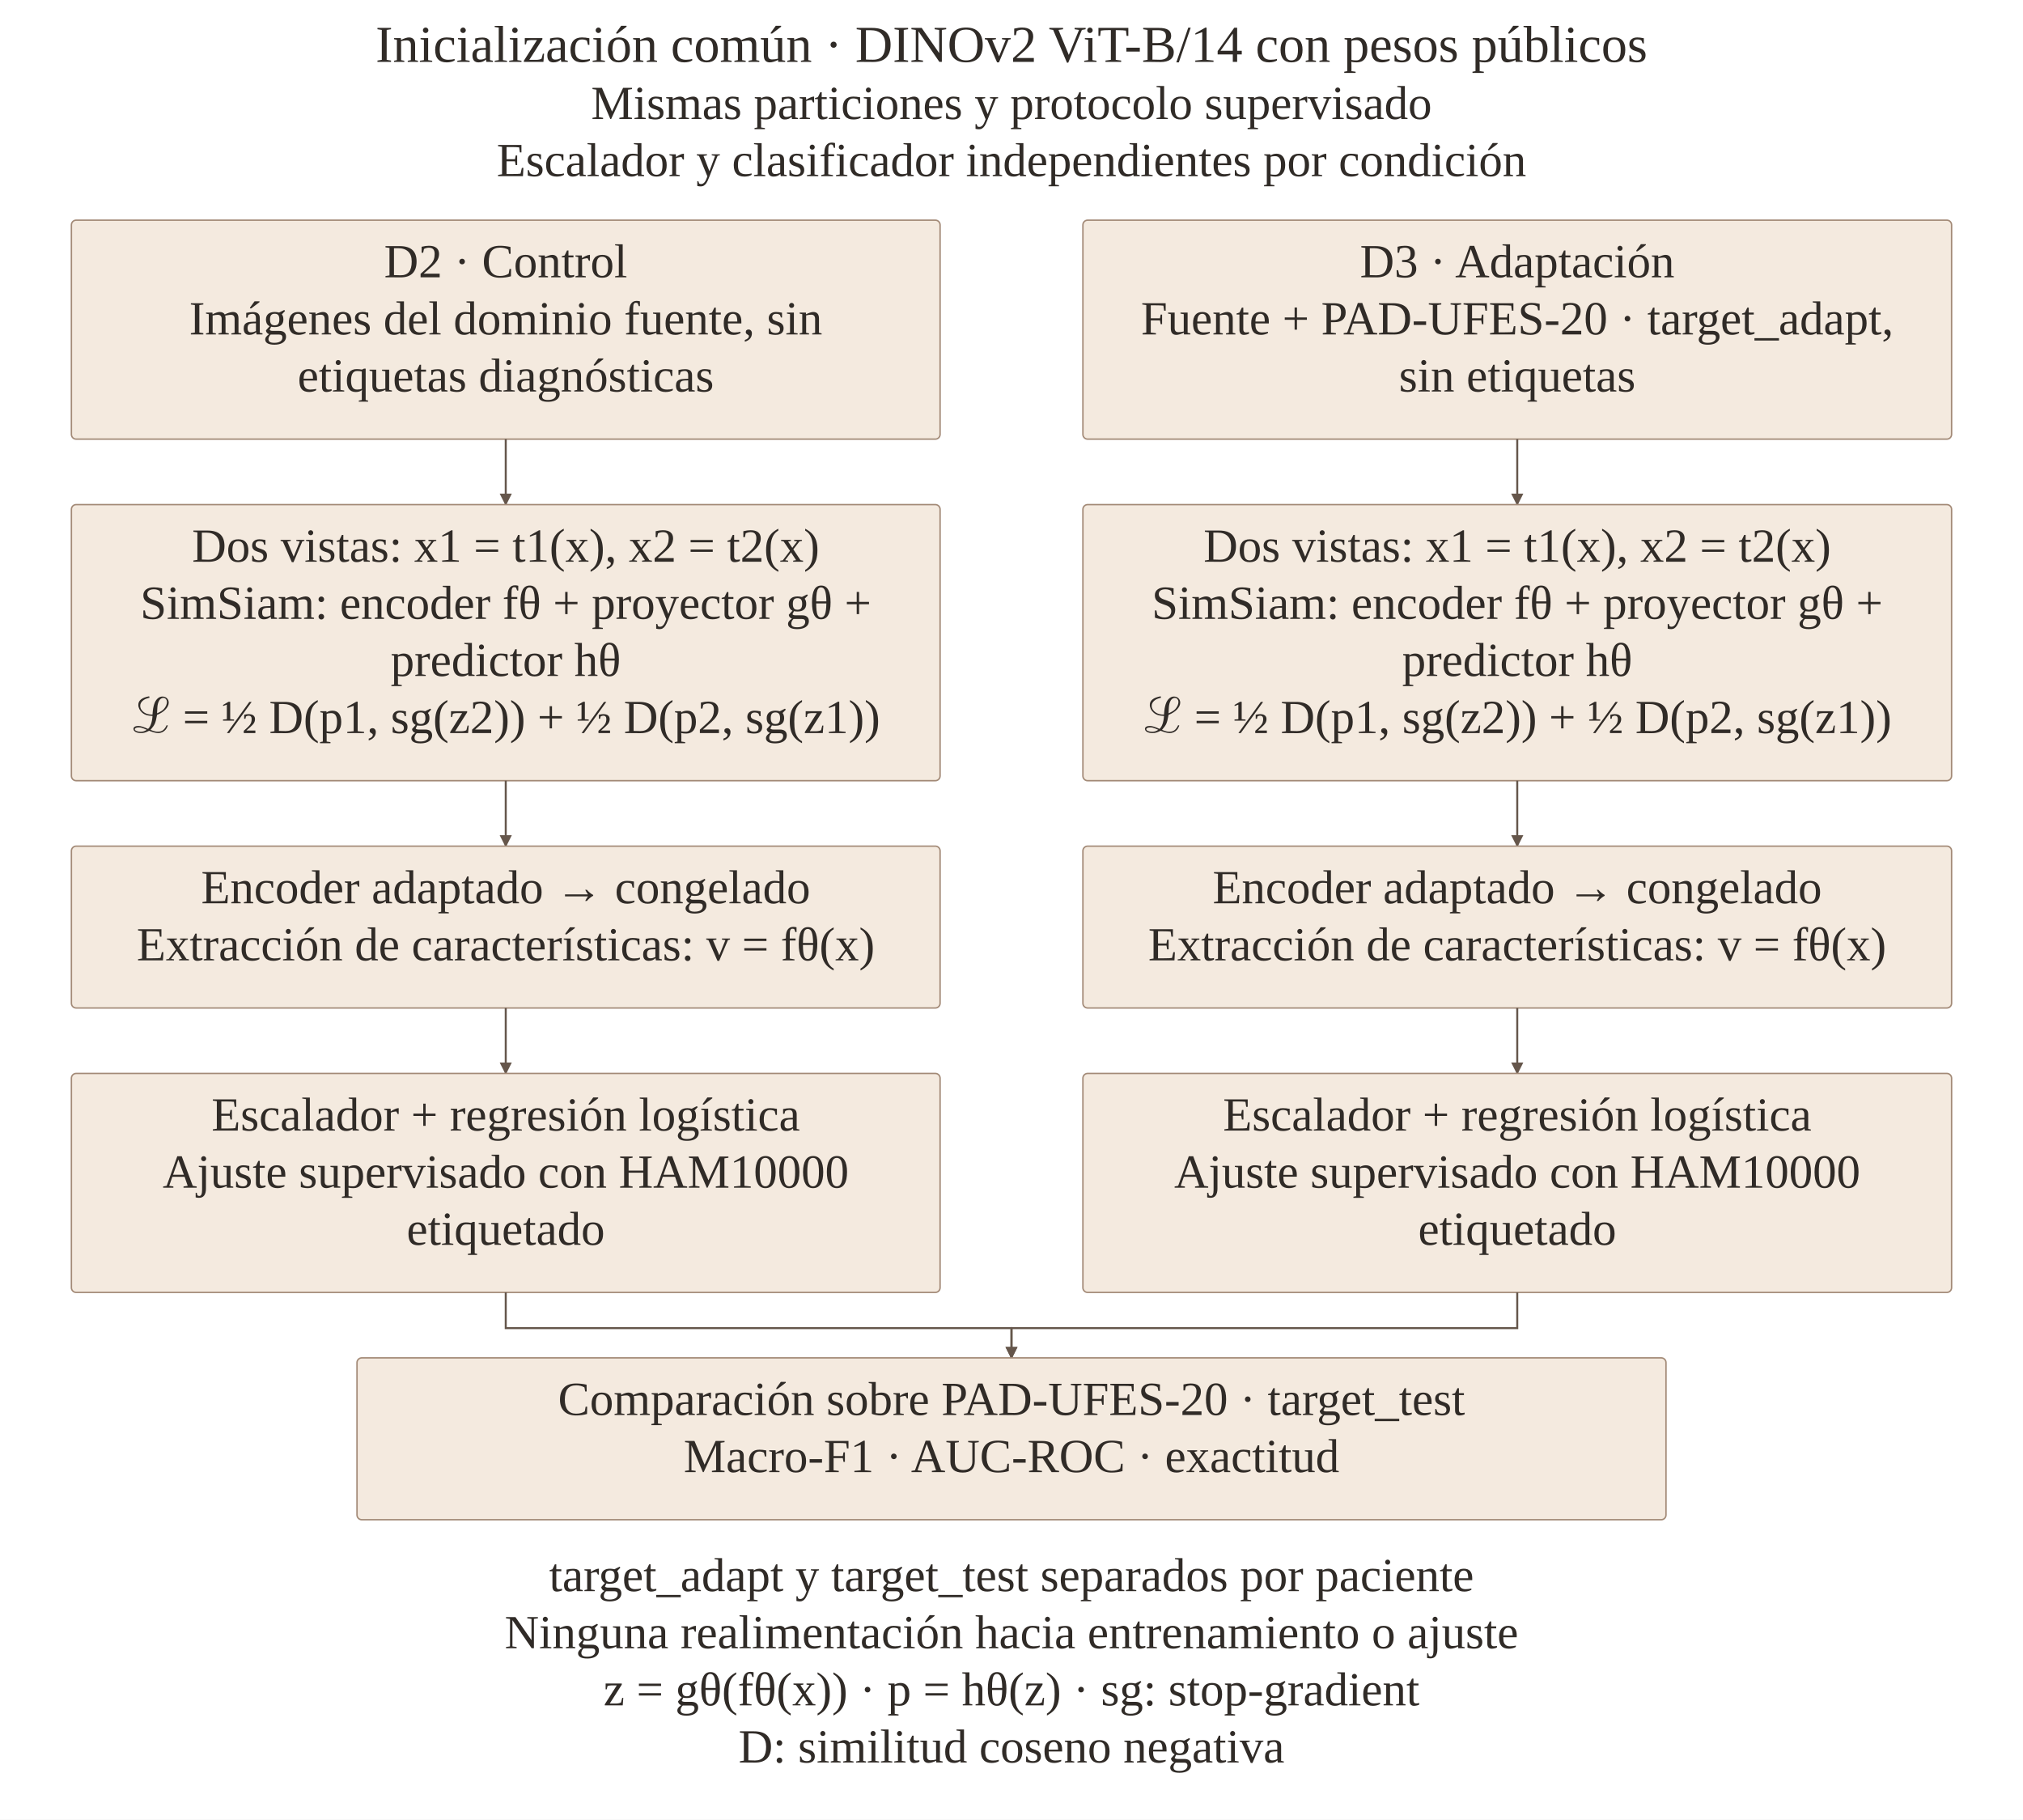
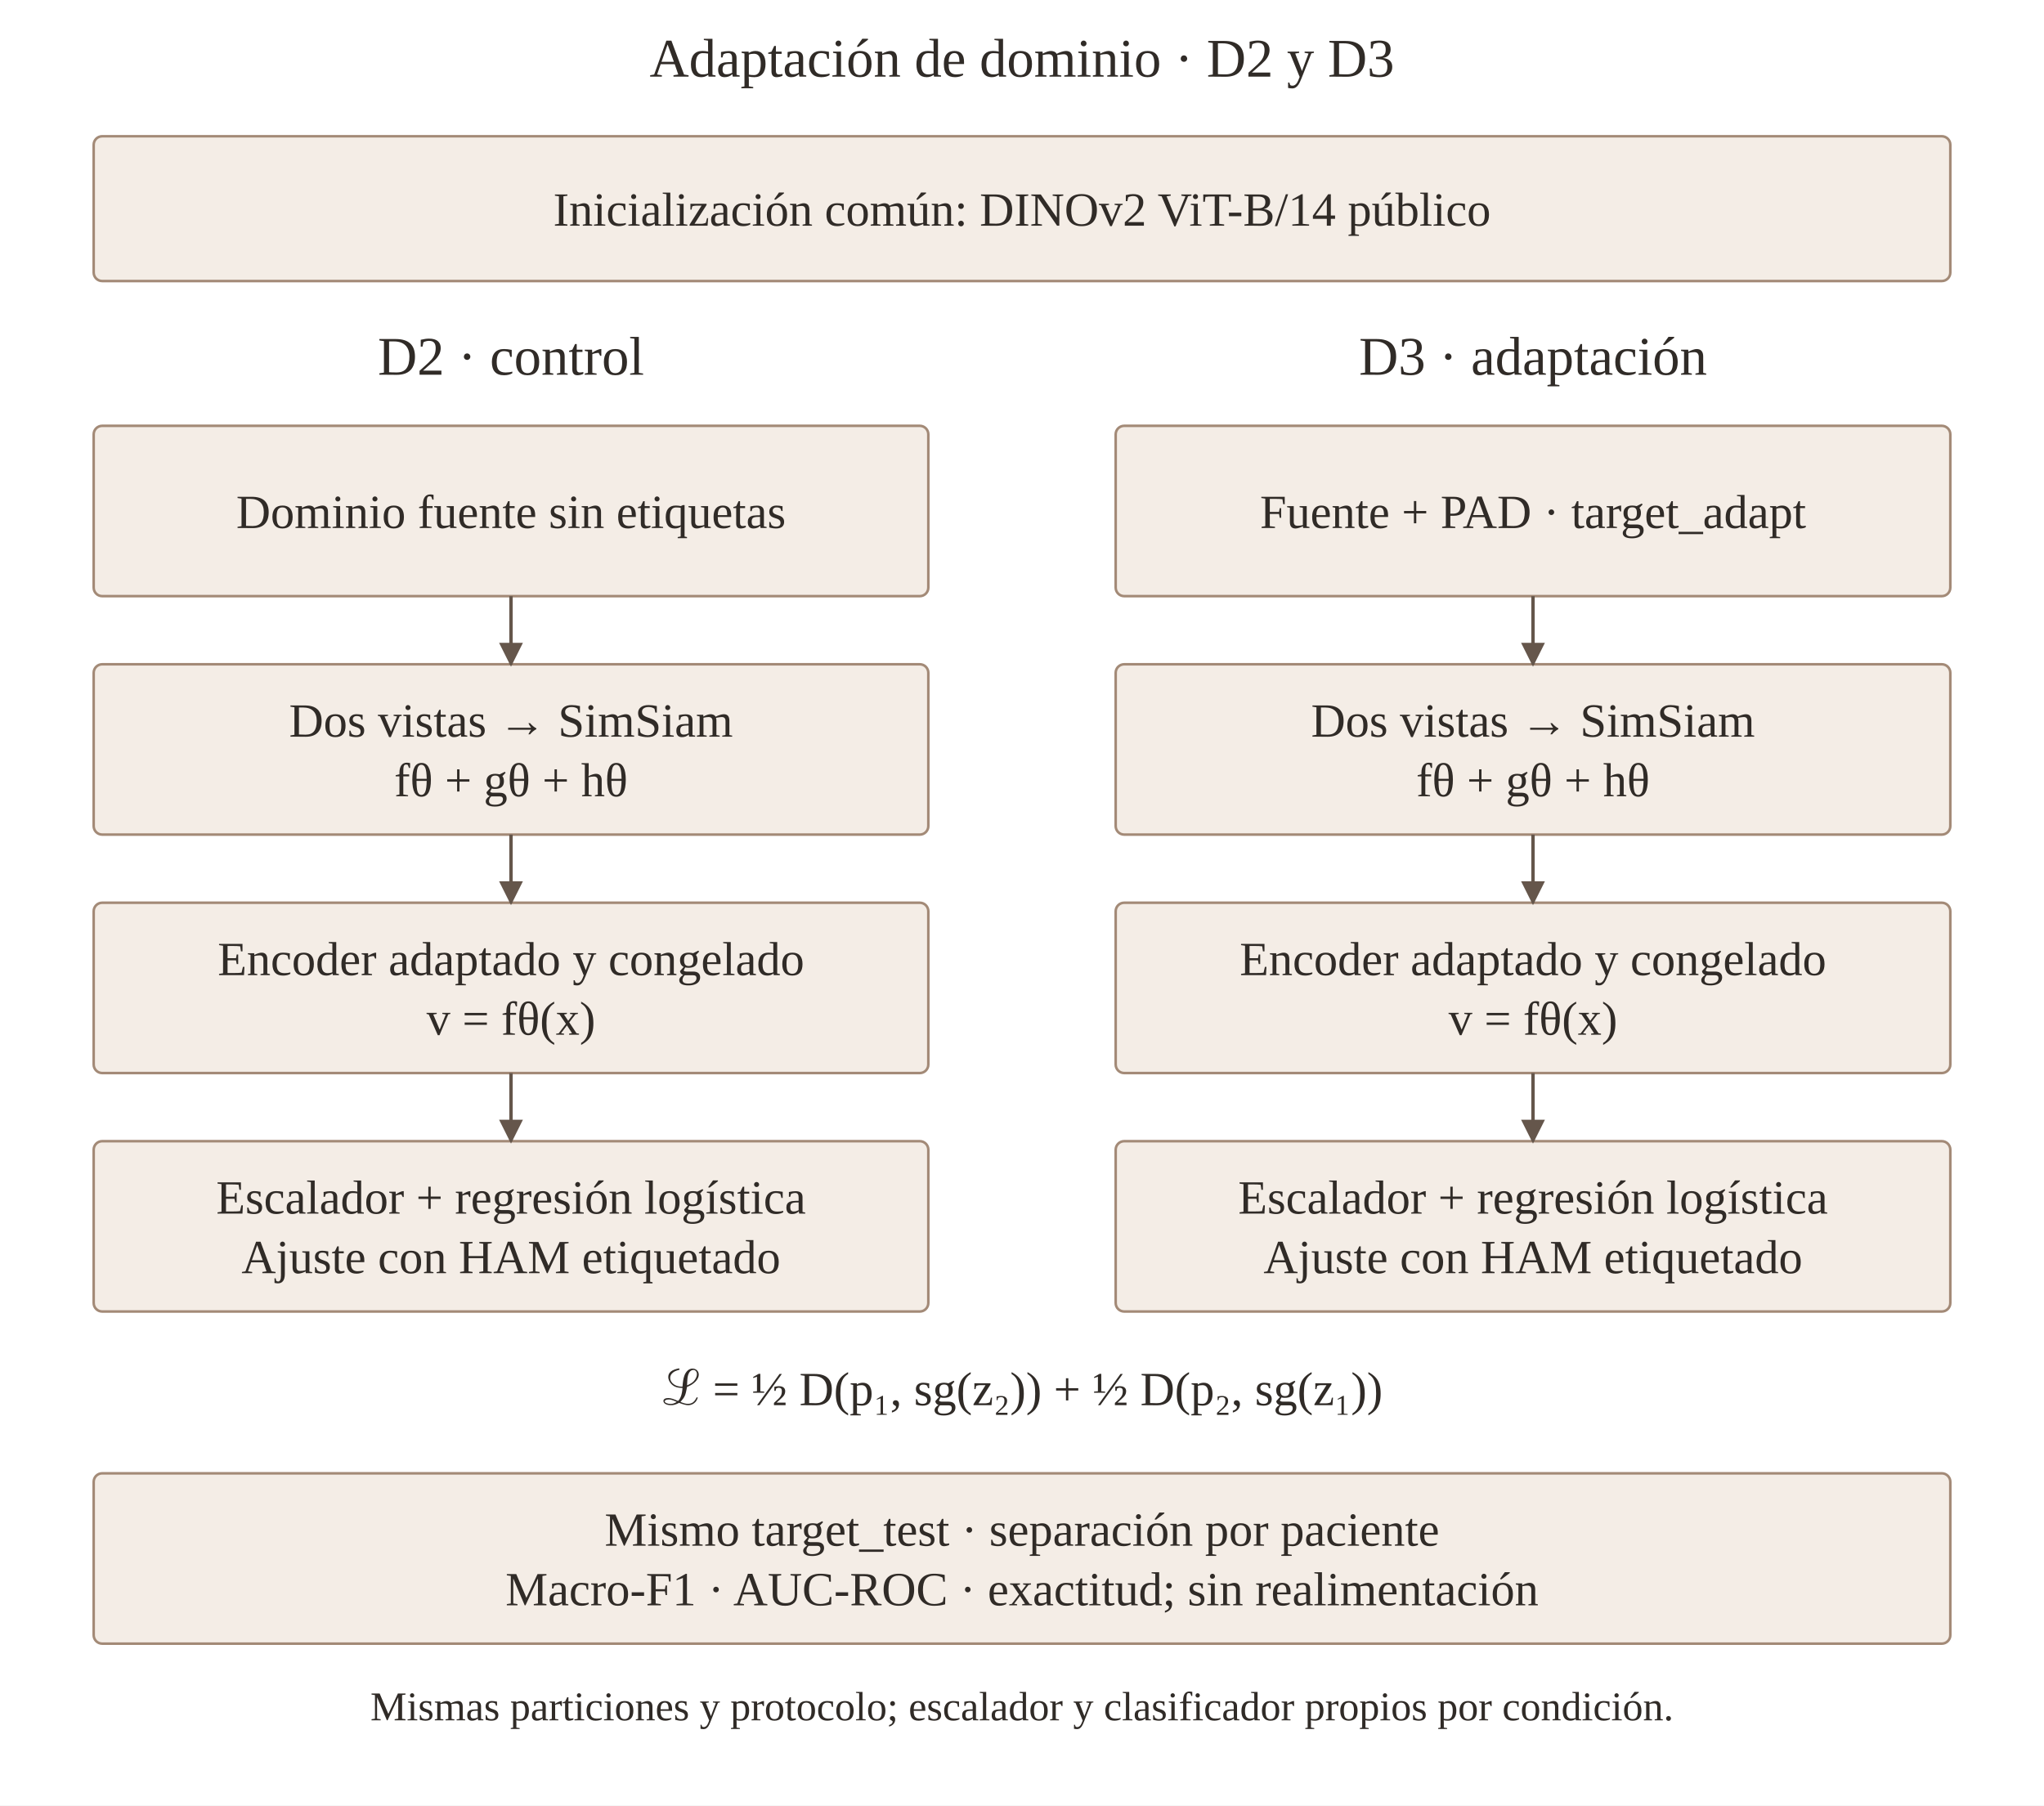
- <svg xmlns="http://www.w3.org/2000/svg" width="1700" height="1529" viewBox="0 0 1700 1529">
+ <svg xmlns="http://www.w3.org/2000/svg" width="1200" height="1060" viewBox="0 0 1200 1060">
  <defs>
-     <marker id="a" viewBox="0 0 10 10" refX="9" refY="5" markerWidth="6" markerHeight="6" orient="auto">
+     <marker id="arr" viewBox="0 0 10 10" refX="9" refY="5" markerWidth="7" markerHeight="7" orient="auto">
      <path d="M0 0L10 5L0 10" fill="#65564b" />
    </marker>
  </defs>
-   <rect width="1700" height="1529" fill="white" />
-   <style>text{font-family:"Times New Roman","Nimbus Roman",serif;fill:#302b27;font-weight:400}.e{fill:none;stroke:#65564b;stroke-width:1.7;marker-end:url(#a)}</style>
-   <text x="850" y="52" font-size="43.59" text-anchor="middle">Inicialización común · DINOv2 ViT-B/14 con pesos públicos</text>
-   <text x="850" y="100" font-size="40" text-anchor="middle">Mismas particiones y protocolo supervisado</text>
-   <text x="850" y="148" font-size="40" text-anchor="middle">Escalador y clasificador independientes por condición</text>
-   <rect x="60" y="185" width="730" height="184" rx="4" fill="#f4eadf" stroke="#a38a77" stroke-width="1.2" />
-   <text x="425.0" y="233" font-size="40" text-anchor="middle">D2 · Control</text>
-   <text x="425.0" y="281" font-size="40" text-anchor="middle">Imágenes del dominio fuente, sin</text>
-   <text x="425.0" y="329" font-size="40" text-anchor="middle">etiquetas diagnósticas</text>
-   <rect x="910" y="185" width="730" height="184" rx="4" fill="#f4eadf" stroke="#a38a77" stroke-width="1.2" />
-   <text x="1275.0" y="233" font-size="40" text-anchor="middle">D3 · Adaptación</text>
-   <text x="1275.0" y="281" font-size="40" text-anchor="middle">Fuente + PAD-UFES-20 · target_adapt,</text>
-   <text x="1275.0" y="329" font-size="40" text-anchor="middle">sin etiquetas</text>
-   <path d="M425 369 V424" class="e" />
-   <path d="M1275 369 V424" class="e" />
-   <rect x="60" y="424" width="730" height="232" rx="4" fill="#f4eadf" stroke="#a38a77" stroke-width="1.2" />
-   <text x="425.0" y="472" font-size="40" text-anchor="middle">Dos vistas: x1 = t1(x), x2 = t2(x)</text>
-   <text x="425.0" y="520" font-size="40" text-anchor="middle">SimSiam: encoder fθ + proyector gθ +</text>
-   <text x="425.0" y="568" font-size="40" text-anchor="middle">predictor hθ</text>
-   <text x="425.0" y="616" font-size="40" text-anchor="middle">ℒ = ½ D(p1, sg(z2)) + ½ D(p2, sg(z1))</text>
-   <rect x="910" y="424" width="730" height="232" rx="4" fill="#f4eadf" stroke="#a38a77" stroke-width="1.2" />
-   <text x="1275.0" y="472" font-size="40" text-anchor="middle">Dos vistas: x1 = t1(x), x2 = t2(x)</text>
-   <text x="1275.0" y="520" font-size="40" text-anchor="middle">SimSiam: encoder fθ + proyector gθ +</text>
-   <text x="1275.0" y="568" font-size="40" text-anchor="middle">predictor hθ</text>
-   <text x="1275.0" y="616" font-size="40" text-anchor="middle">ℒ = ½ D(p1, sg(z2)) + ½ D(p2, sg(z1))</text>
-   <path d="M425 656 V711" class="e" />
-   <path d="M1275 656 V711" class="e" />
-   <rect x="60" y="711" width="730" height="136" rx="4" fill="#f4eadf" stroke="#a38a77" stroke-width="1.2" />
-   <text x="425.0" y="759" font-size="40" text-anchor="middle">Encoder adaptado → congelado</text>
-   <text x="425.0" y="807" font-size="40" text-anchor="middle">Extracción de características: v = fθ(x)</text>
-   <rect x="910" y="711" width="730" height="136" rx="4" fill="#f4eadf" stroke="#a38a77" stroke-width="1.2" />
-   <text x="1275.0" y="759" font-size="40" text-anchor="middle">Encoder adaptado → congelado</text>
-   <text x="1275.0" y="807" font-size="40" text-anchor="middle">Extracción de características: v = fθ(x)</text>
-   <path d="M425 847 V902" class="e" />
-   <path d="M1275 847 V902" class="e" />
-   <rect x="60" y="902" width="730" height="184" rx="4" fill="#f4eadf" stroke="#a38a77" stroke-width="1.2" />
-   <text x="425.0" y="950" font-size="40" text-anchor="middle">Escalador + regresión logística</text>
-   <text x="425.0" y="998" font-size="40" text-anchor="middle">Ajuste supervisado con HAM10000</text>
-   <text x="425.0" y="1046" font-size="40" text-anchor="middle">etiquetado</text>
-   <rect x="910" y="902" width="730" height="184" rx="4" fill="#f4eadf" stroke="#a38a77" stroke-width="1.2" />
-   <text x="1275.0" y="950" font-size="40" text-anchor="middle">Escalador + regresión logística</text>
-   <text x="1275.0" y="998" font-size="40" text-anchor="middle">Ajuste supervisado con HAM10000</text>
-   <text x="1275.0" y="1046" font-size="40" text-anchor="middle">etiquetado</text>
-   <path d="M425 1086 V1116 H850 V1141" class="e" />
-   <path d="M1275 1086 V1116 H850 V1141" class="e" />
-   <rect x="300" y="1141" width="1100" height="136" rx="4" fill="#f4eadf" stroke="#a38a77" stroke-width="1.2" />
-   <text x="850.0" y="1189" font-size="40" text-anchor="middle">Comparación sobre PAD-UFES-20 · target_test</text>
-   <text x="850.0" y="1237" font-size="40" text-anchor="middle">Macro-F1 · AUC-ROC · exactitud</text>
-   <text x="850" y="1337" font-size="40" text-anchor="middle">target_adapt y target_test separados por paciente</text>
-   <text x="850" y="1385" font-size="40" text-anchor="middle">Ninguna realimentación hacia entrenamiento o ajuste</text>
-   <text x="850" y="1433" font-size="40" text-anchor="middle">z = gθ(fθ(x)) · p = hθ(z) · sg: stop-gradient</text>
-   <text x="850" y="1481" font-size="40" text-anchor="middle">D: similitud coseno negativa</text>
+   <rect width="1200" height="1060" fill="white" />
+   <style>text{font-family:"Times New Roman","Nimbus Roman",serif;font-weight:400;fill:#302b27}.arrow{fill:none;stroke:#65564b;stroke-width:2;marker-end:url(#arr)}</style>
+   <text x="600" y="45" font-size="32" text-anchor="middle">Adaptación de dominio · D2 y D3</text>
+   <rect x="55" y="80" width="1090" height="85" rx="5" fill="#f4ede6" stroke="#a38a77" stroke-width="1.5" />
+   <text x="600.0" y="132.5" font-size="28" text-anchor="middle">Inicialización común: DINOv2 ViT-B/14 público</text>
+   <text x="300" y="220" font-size="32" text-anchor="middle">D2 · control</text>
+   <rect x="55" y="250" width="490" height="100" rx="5" fill="#f4ede6" stroke="#a38a77" stroke-width="1.5" />
+   <text x="300.0" y="310.0" font-size="28" text-anchor="middle">Dominio fuente sin etiquetas</text>
+   <rect x="55" y="390" width="490" height="100" rx="5" fill="#f4ede6" stroke="#a38a77" stroke-width="1.5" />
+   <text x="300.0" y="432.5" font-size="28" text-anchor="middle">Dos vistas → SimSiam</text>
+   <text x="300.0" y="467.5" font-size="28" text-anchor="middle">fθ + gθ + hθ</text>
+   <rect x="55" y="530" width="490" height="100" rx="5" fill="#f4ede6" stroke="#a38a77" stroke-width="1.5" />
+   <text x="300.0" y="572.5" font-size="28" text-anchor="middle">Encoder adaptado y congelado</text>
+   <text x="300.0" y="607.5" font-size="28" text-anchor="middle">v = fθ(x)</text>
+   <rect x="55" y="670" width="490" height="100" rx="5" fill="#f4ede6" stroke="#a38a77" stroke-width="1.5" />
+   <text x="300.0" y="712.5" font-size="28" text-anchor="middle">Escalador + regresión logística</text>
+   <text x="300.0" y="747.5" font-size="28" text-anchor="middle">Ajuste con HAM etiquetado</text>
+   <path d="M300 350 V390" class="arrow" />
+   <path d="M300 490 V530" class="arrow" />
+   <path d="M300 630 V670" class="arrow" />
+   <text x="900" y="220" font-size="32" text-anchor="middle">D3 · adaptación</text>
+   <rect x="655" y="250" width="490" height="100" rx="5" fill="#f4ede6" stroke="#a38a77" stroke-width="1.5" />
+   <text x="900.0" y="310.0" font-size="28" text-anchor="middle">Fuente + PAD · target_adapt</text>
+   <rect x="655" y="390" width="490" height="100" rx="5" fill="#f4ede6" stroke="#a38a77" stroke-width="1.5" />
+   <text x="900.0" y="432.5" font-size="28" text-anchor="middle">Dos vistas → SimSiam</text>
+   <text x="900.0" y="467.5" font-size="28" text-anchor="middle">fθ + gθ + hθ</text>
+   <rect x="655" y="530" width="490" height="100" rx="5" fill="#f4ede6" stroke="#a38a77" stroke-width="1.5" />
+   <text x="900.0" y="572.5" font-size="28" text-anchor="middle">Encoder adaptado y congelado</text>
+   <text x="900.0" y="607.5" font-size="28" text-anchor="middle">v = fθ(x)</text>
+   <rect x="655" y="670" width="490" height="100" rx="5" fill="#f4ede6" stroke="#a38a77" stroke-width="1.5" />
+   <text x="900.0" y="712.5" font-size="28" text-anchor="middle">Escalador + regresión logística</text>
+   <text x="900.0" y="747.5" font-size="28" text-anchor="middle">Ajuste con HAM etiquetado</text>
+   <path d="M900 350 V390" class="arrow" />
+   <path d="M900 490 V530" class="arrow" />
+   <path d="M900 630 V670" class="arrow" />
+   <text x="600" y="825" font-size="28" text-anchor="middle">ℒ = ½ D(p₁, sg(z₂)) + ½ D(p₂, sg(z₁))</text>
+   <rect x="55" y="865" width="1090" height="100" rx="5" fill="#f4ede6" stroke="#a38a77" stroke-width="1.5" />
+   <text x="600.0" y="907.5" font-size="28" text-anchor="middle">Mismo target_test · separación por paciente</text>
+   <text x="600.0" y="942.5" font-size="28" text-anchor="middle">Macro-F1 · AUC-ROC · exactitud; sin realimentación</text>
+   <text x="600" y="1010" font-size="24" text-anchor="middle">Mismas particiones y protocolo; escalador y clasificador propios por condición.</text>
</svg>
